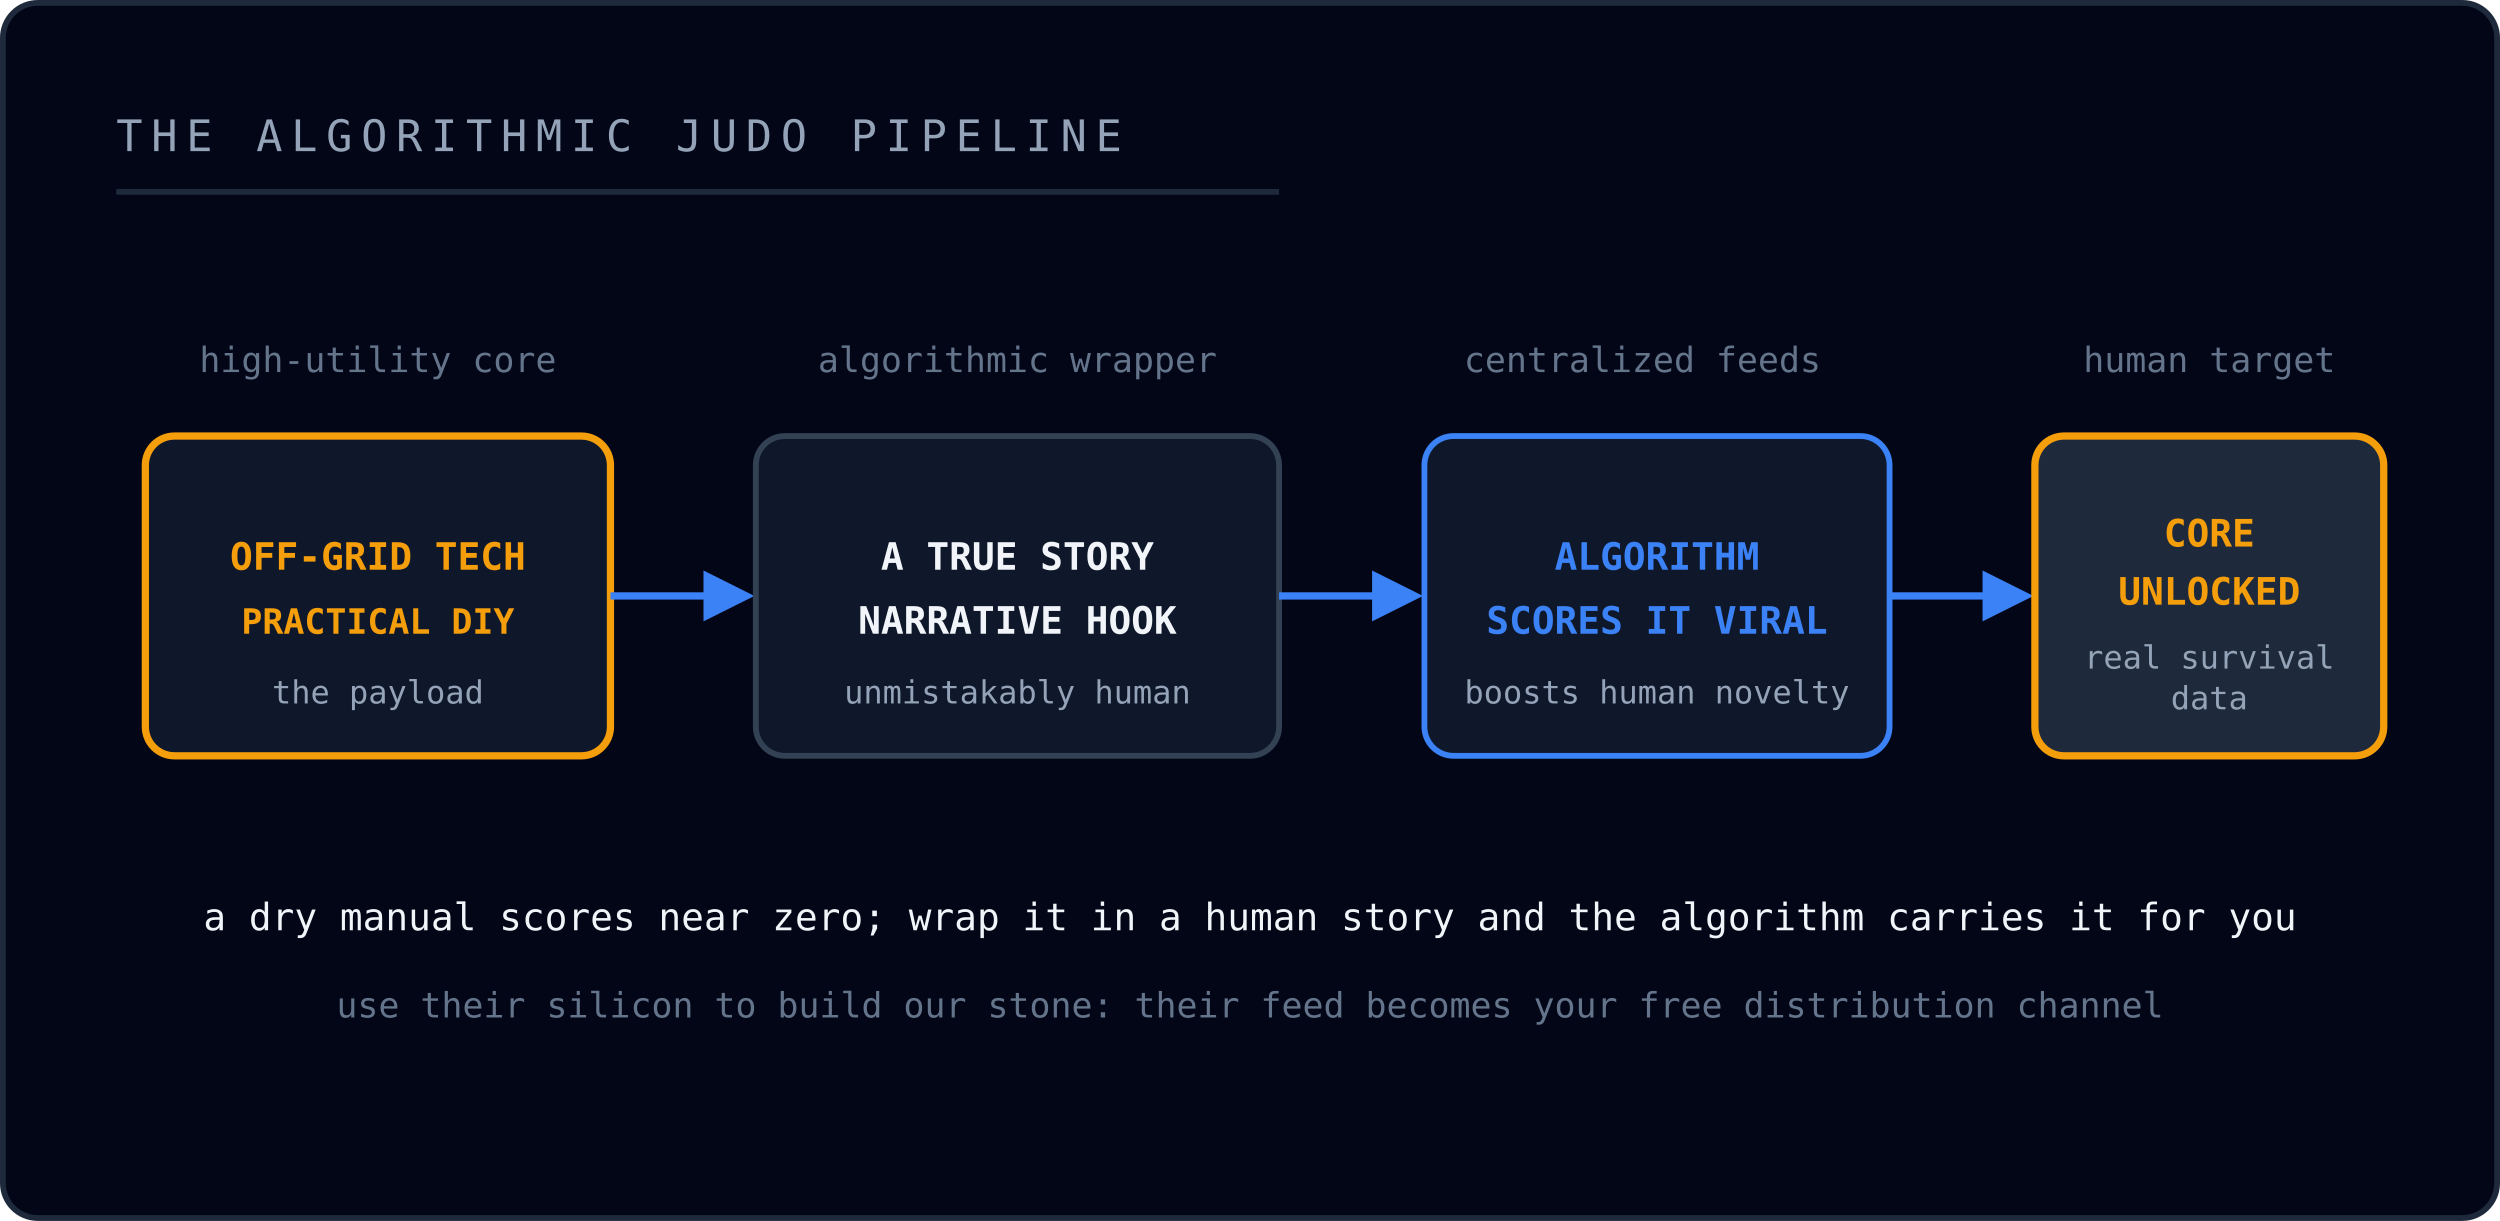
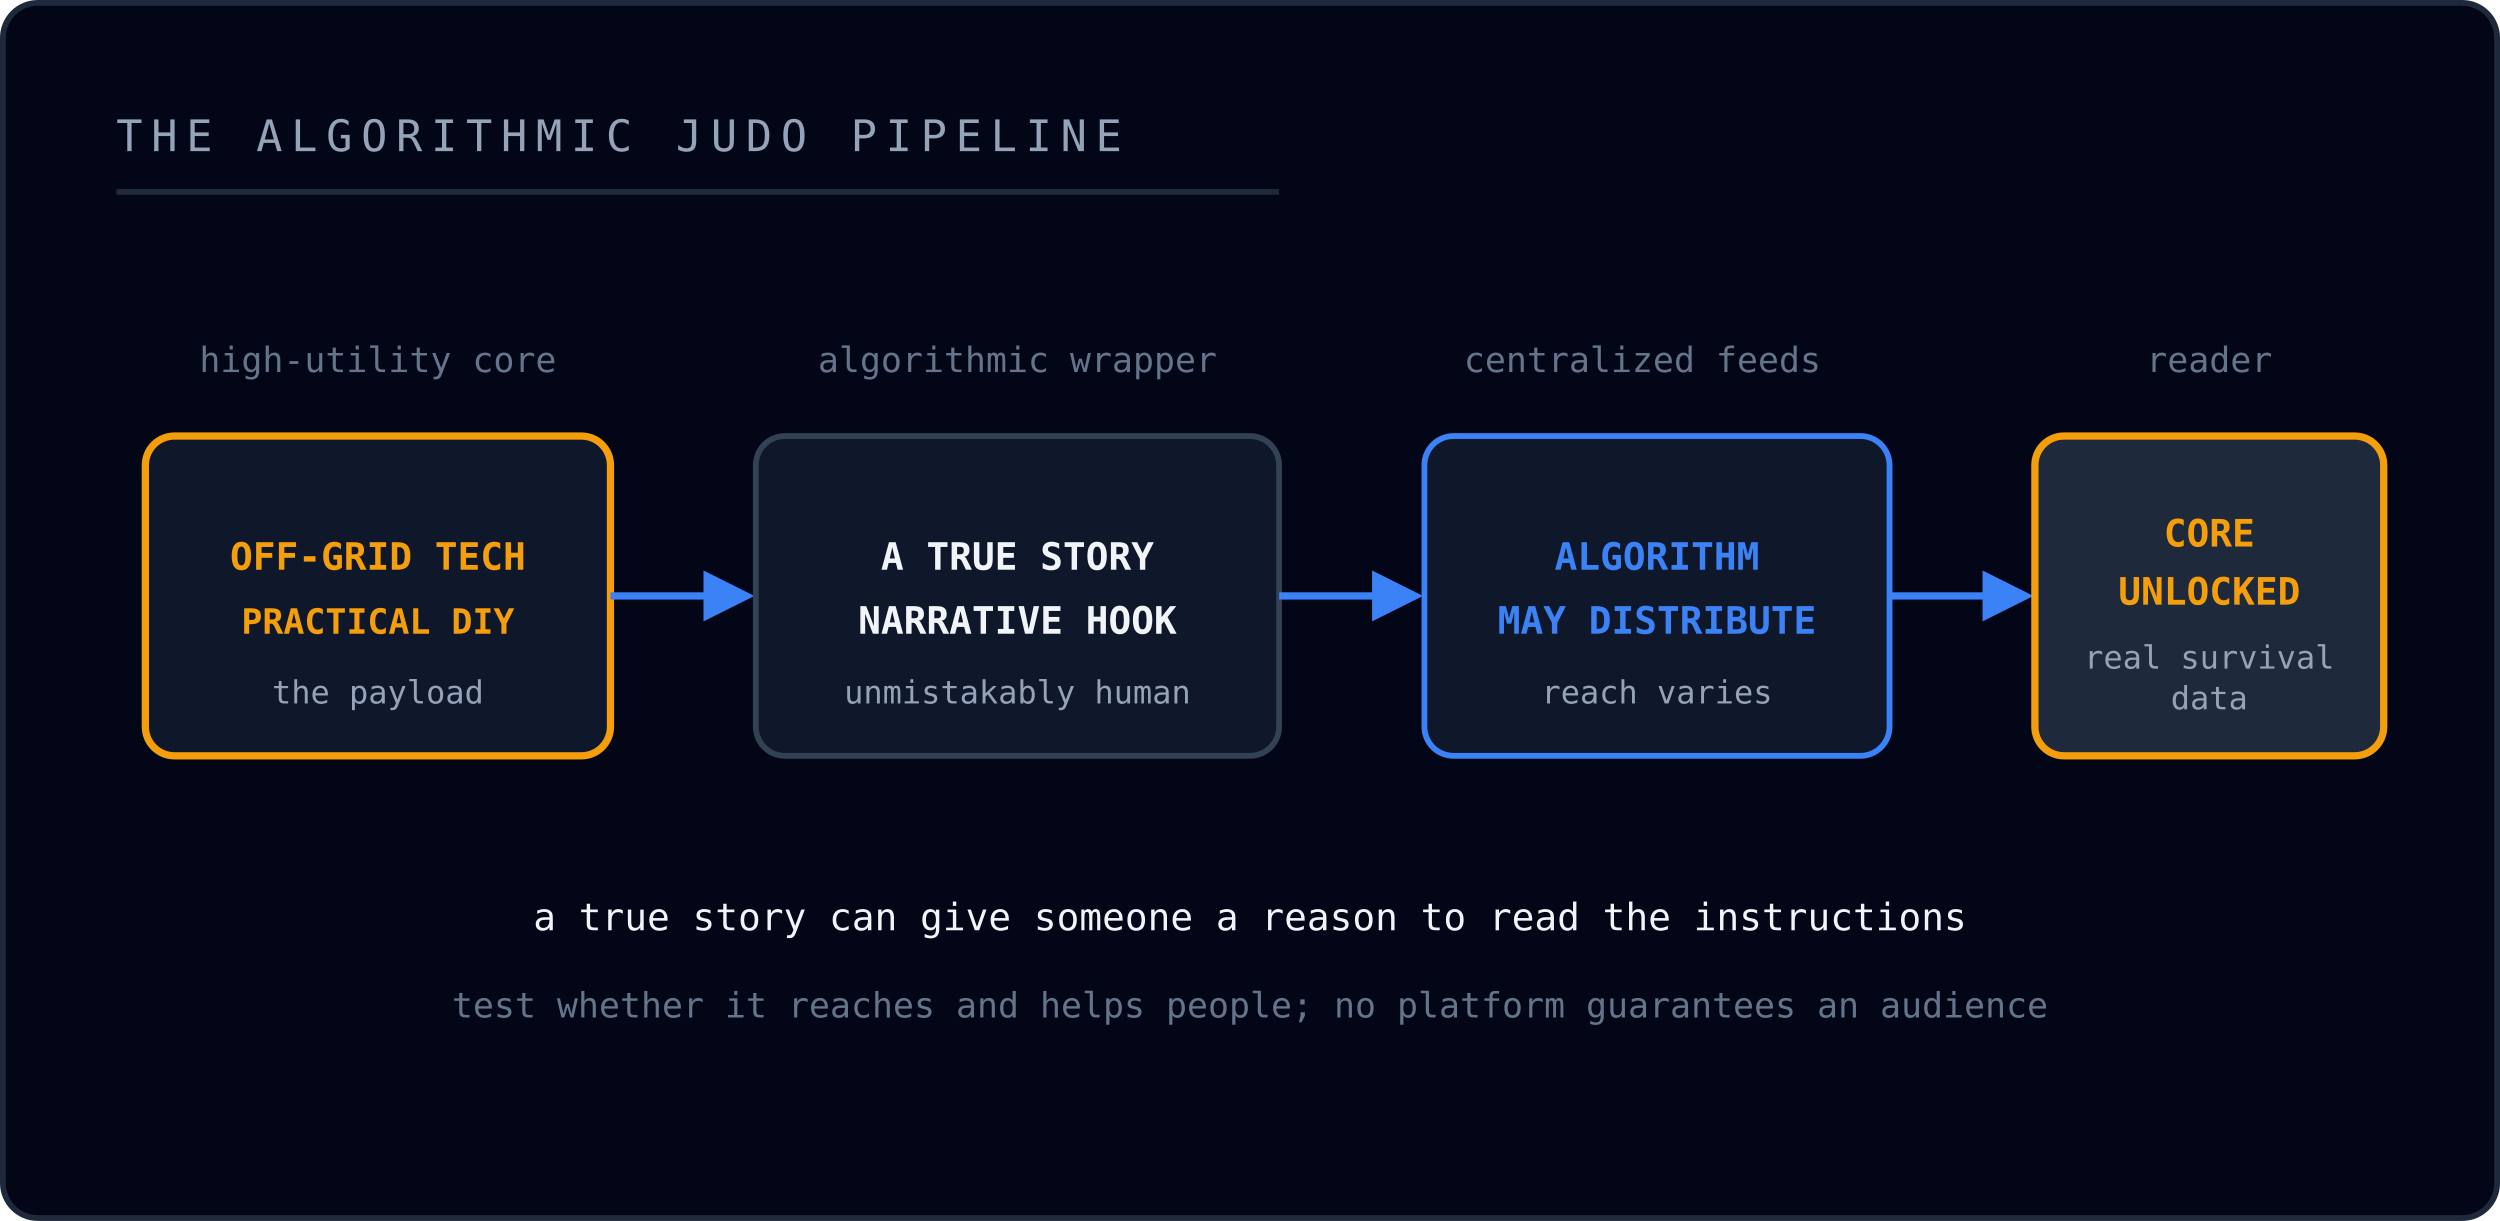
<svg xmlns="http://www.w3.org/2000/svg" viewBox="0 0 860 420" font-family="'JetBrains Mono','SFMono-Regular',Menlo,Consolas,monospace">
  <defs>
    <marker id="ab" viewBox="0 0 10 10" refX="8" refY="5" markerWidth="7" markerHeight="7" orient="auto-start-reverse">
      <path d="M0,0L10,5L0,10z" fill="#3b82f6" />
    </marker>
  </defs>
  <rect x="1" y="1" width="858" height="418" rx="12" fill="#020617" stroke="#1e293b" stroke-width="2" />
  <text x="40" y="52" font-size="15" letter-spacing="3" fill="#94a3b8">THE ALGORITHMIC JUDO PIPELINE</text>
  <line x1="40" y1="66" x2="440" y2="66" stroke="#1e293b" stroke-width="2" />
  <g font-size="12" fill="#64748b" text-anchor="middle">
    <text x="130" y="128">high-utility core</text>
    <text x="350" y="128">algorithmic wrapper</text>
    <text x="565" y="128">centralized feeds</text>
-     <text x="760" y="128">human target</text>
+     <text x="760" y="128">reader</text>
  </g>
  <rect x="50" y="150" width="160" height="110" rx="10" fill="#0f172a" stroke="#f59e0b" stroke-width="2.5" />
  <text x="130" y="196" font-size="13" font-weight="600" fill="#f59e0b" text-anchor="middle">OFF-GRID TECH</text>
  <text x="130" y="218" font-size="12" font-weight="600" fill="#f59e0b" text-anchor="middle">PRACTICAL DIY</text>
  <text x="130" y="242" font-size="11" fill="#94a3b8" text-anchor="middle">the payload</text>
  <line x1="210" y1="205" x2="256" y2="205" stroke="#3b82f6" stroke-width="2.5" marker-end="url(#ab)" />
  <rect x="260" y="150" width="180" height="110" rx="10" fill="#0f172a" stroke="#334155" stroke-width="2" />
  <text x="350" y="196" font-size="13" font-weight="600" fill="#f1f5f9" text-anchor="middle">A TRUE STORY</text>
  <text x="350" y="218" font-size="13" font-weight="600" fill="#f1f5f9" text-anchor="middle">NARRATIVE HOOK</text>
  <text x="350" y="242" font-size="11" fill="#94a3b8" text-anchor="middle">unmistakably human</text>
  <line x1="440" y1="205" x2="486" y2="205" stroke="#3b82f6" stroke-width="2.5" marker-end="url(#ab)" />
  <rect x="490" y="150" width="160" height="110" rx="10" fill="#0f172a" stroke="#3b82f6" stroke-width="2" />
  <text x="570" y="196" font-size="13" font-weight="600" fill="#3b82f6" text-anchor="middle">ALGORITHM</text>
-   <text x="570" y="218" font-size="13" font-weight="600" fill="#3b82f6" text-anchor="middle">SCORES IT VIRAL</text>
-   <text x="570" y="242" font-size="11" fill="#94a3b8" text-anchor="middle">boosts human novelty</text>
+   <text x="570" y="218" font-size="13" font-weight="600" fill="#3b82f6" text-anchor="middle">MAY DISTRIBUTE</text>
+   <text x="570" y="242" font-size="11" fill="#94a3b8" text-anchor="middle">reach varies</text>
  <line x1="650" y1="205" x2="696" y2="205" stroke="#3b82f6" stroke-width="2.5" marker-end="url(#ab)" />
  <rect x="700" y="150" width="120" height="110" rx="10" fill="#1e293b" stroke="#f59e0b" stroke-width="2.5" />
  <text x="760" y="188" font-size="13" font-weight="600" fill="#f59e0b" text-anchor="middle">CORE</text>
  <text x="760" y="208" font-size="13" font-weight="600" fill="#f59e0b" text-anchor="middle">UNLOCKED</text>
  <text x="760" y="230" font-size="11" fill="#94a3b8" text-anchor="middle">real survival</text>
  <text x="760" y="244" font-size="11" fill="#94a3b8" text-anchor="middle">data</text>
-   <text x="430" y="320" font-size="13" fill="#f1f5f9" text-anchor="middle">a dry manual scores near zero; wrap it in a human story and the algorithm carries it for you</text>
-   <text x="430" y="350" font-size="12" fill="#64748b" text-anchor="middle">use their silicon to build our stone: their feed becomes your free distribution channel</text>
+   <text x="430" y="320" font-size="13" fill="#f1f5f9" text-anchor="middle">a true story can give someone a reason to read the instructions</text>
+   <text x="430" y="350" font-size="12" fill="#64748b" text-anchor="middle">test whether it reaches and helps people; no platform guarantees an audience</text>
</svg>
